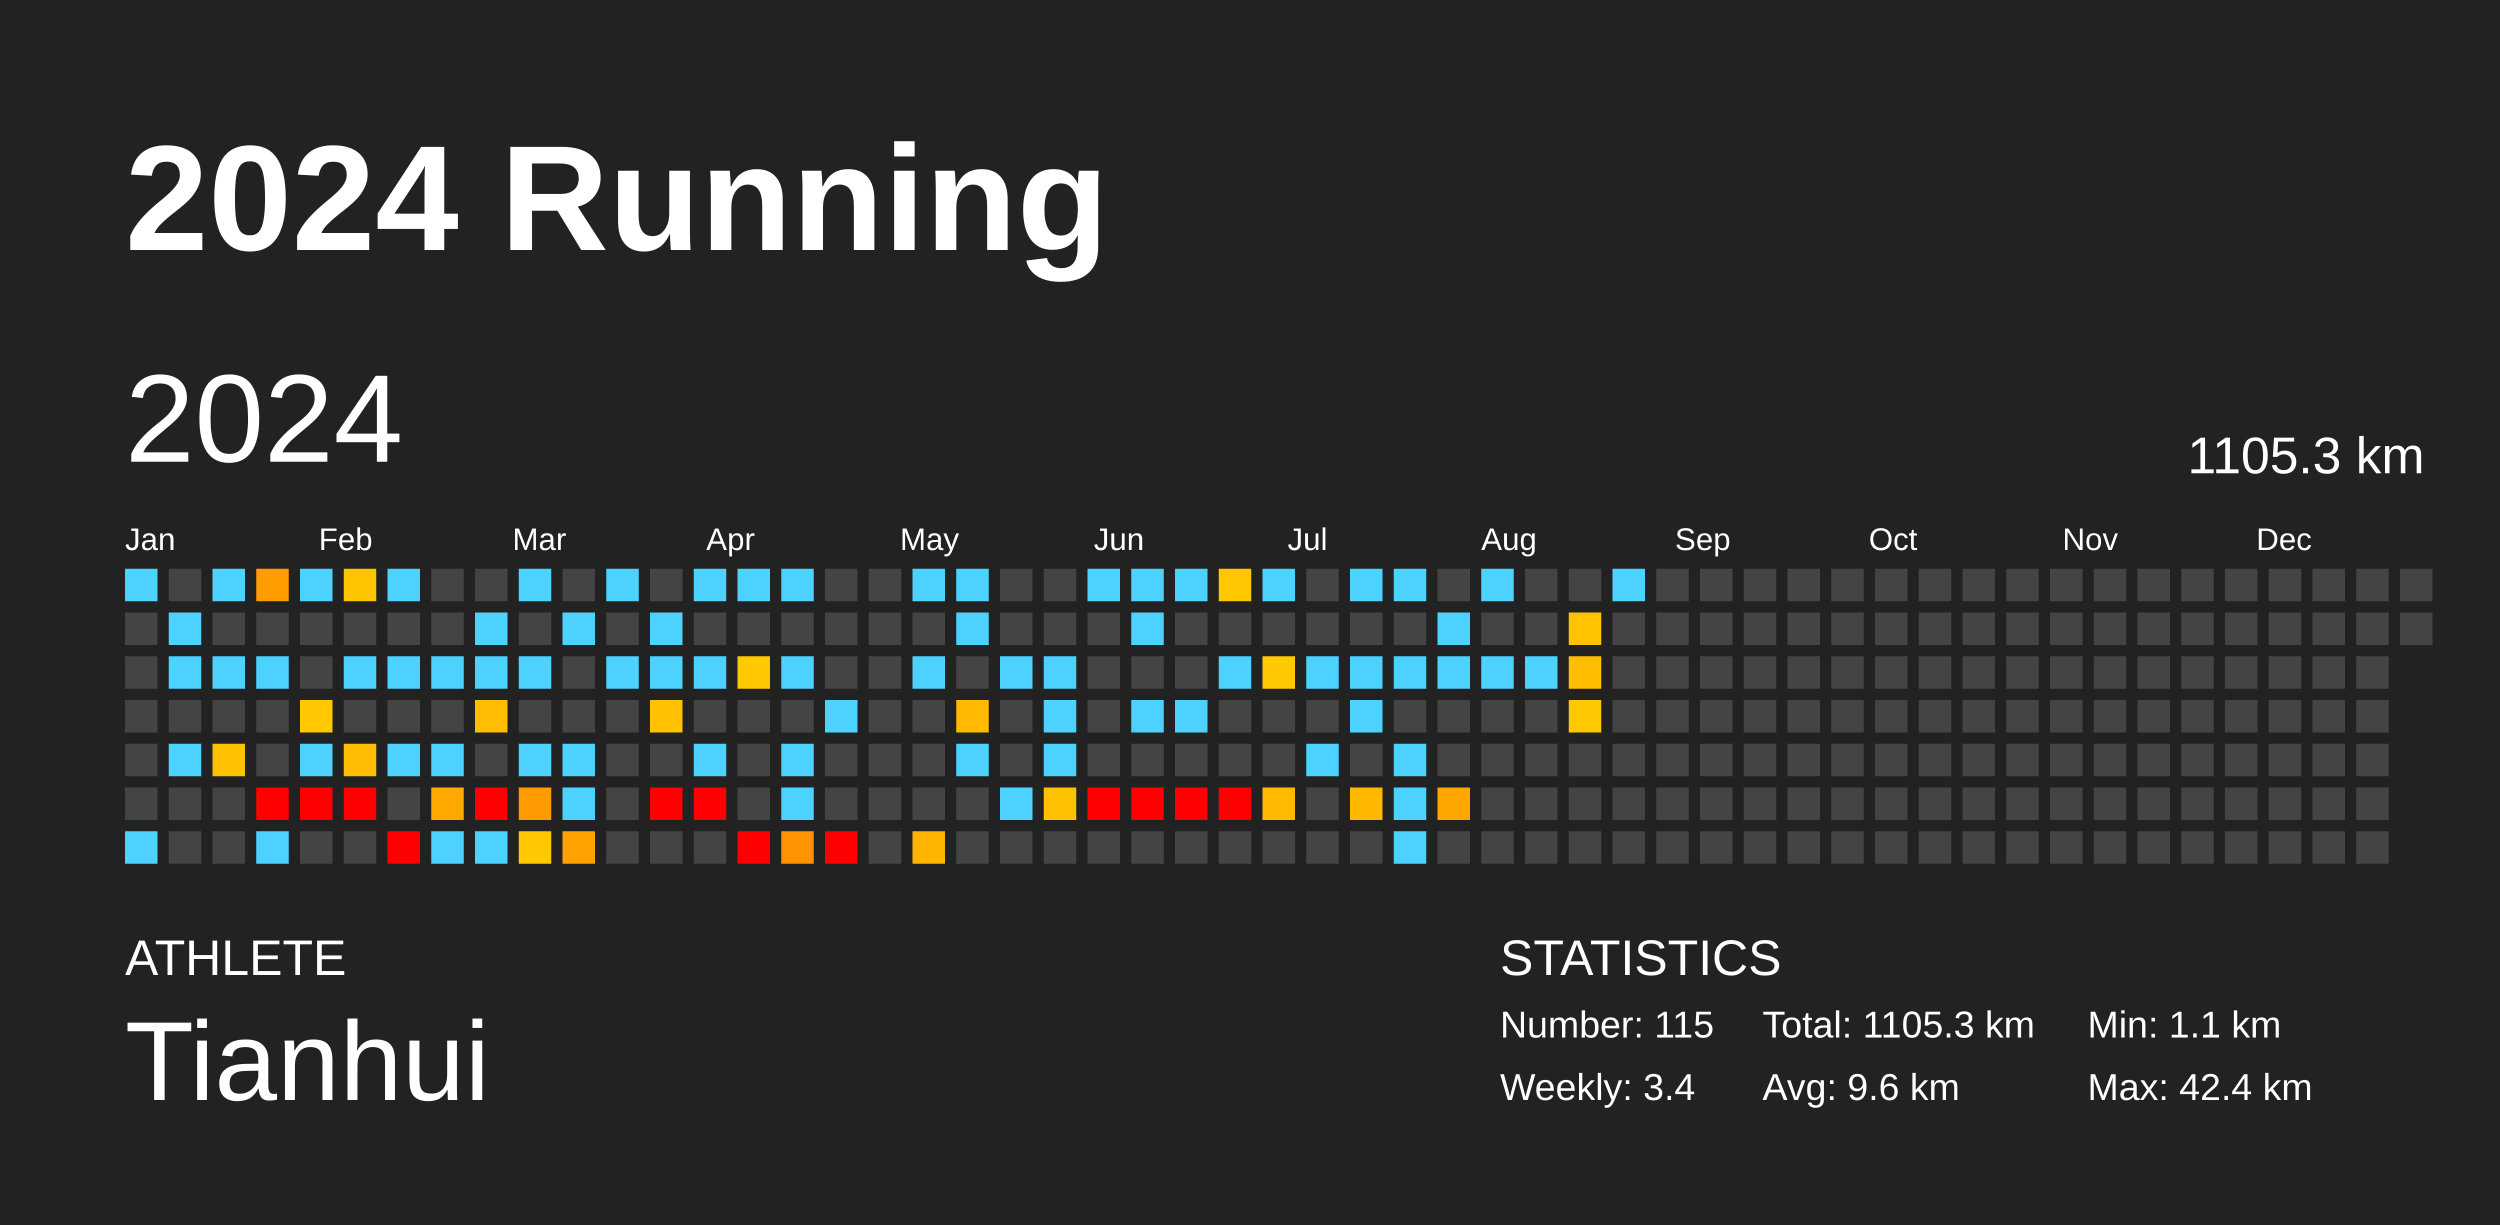
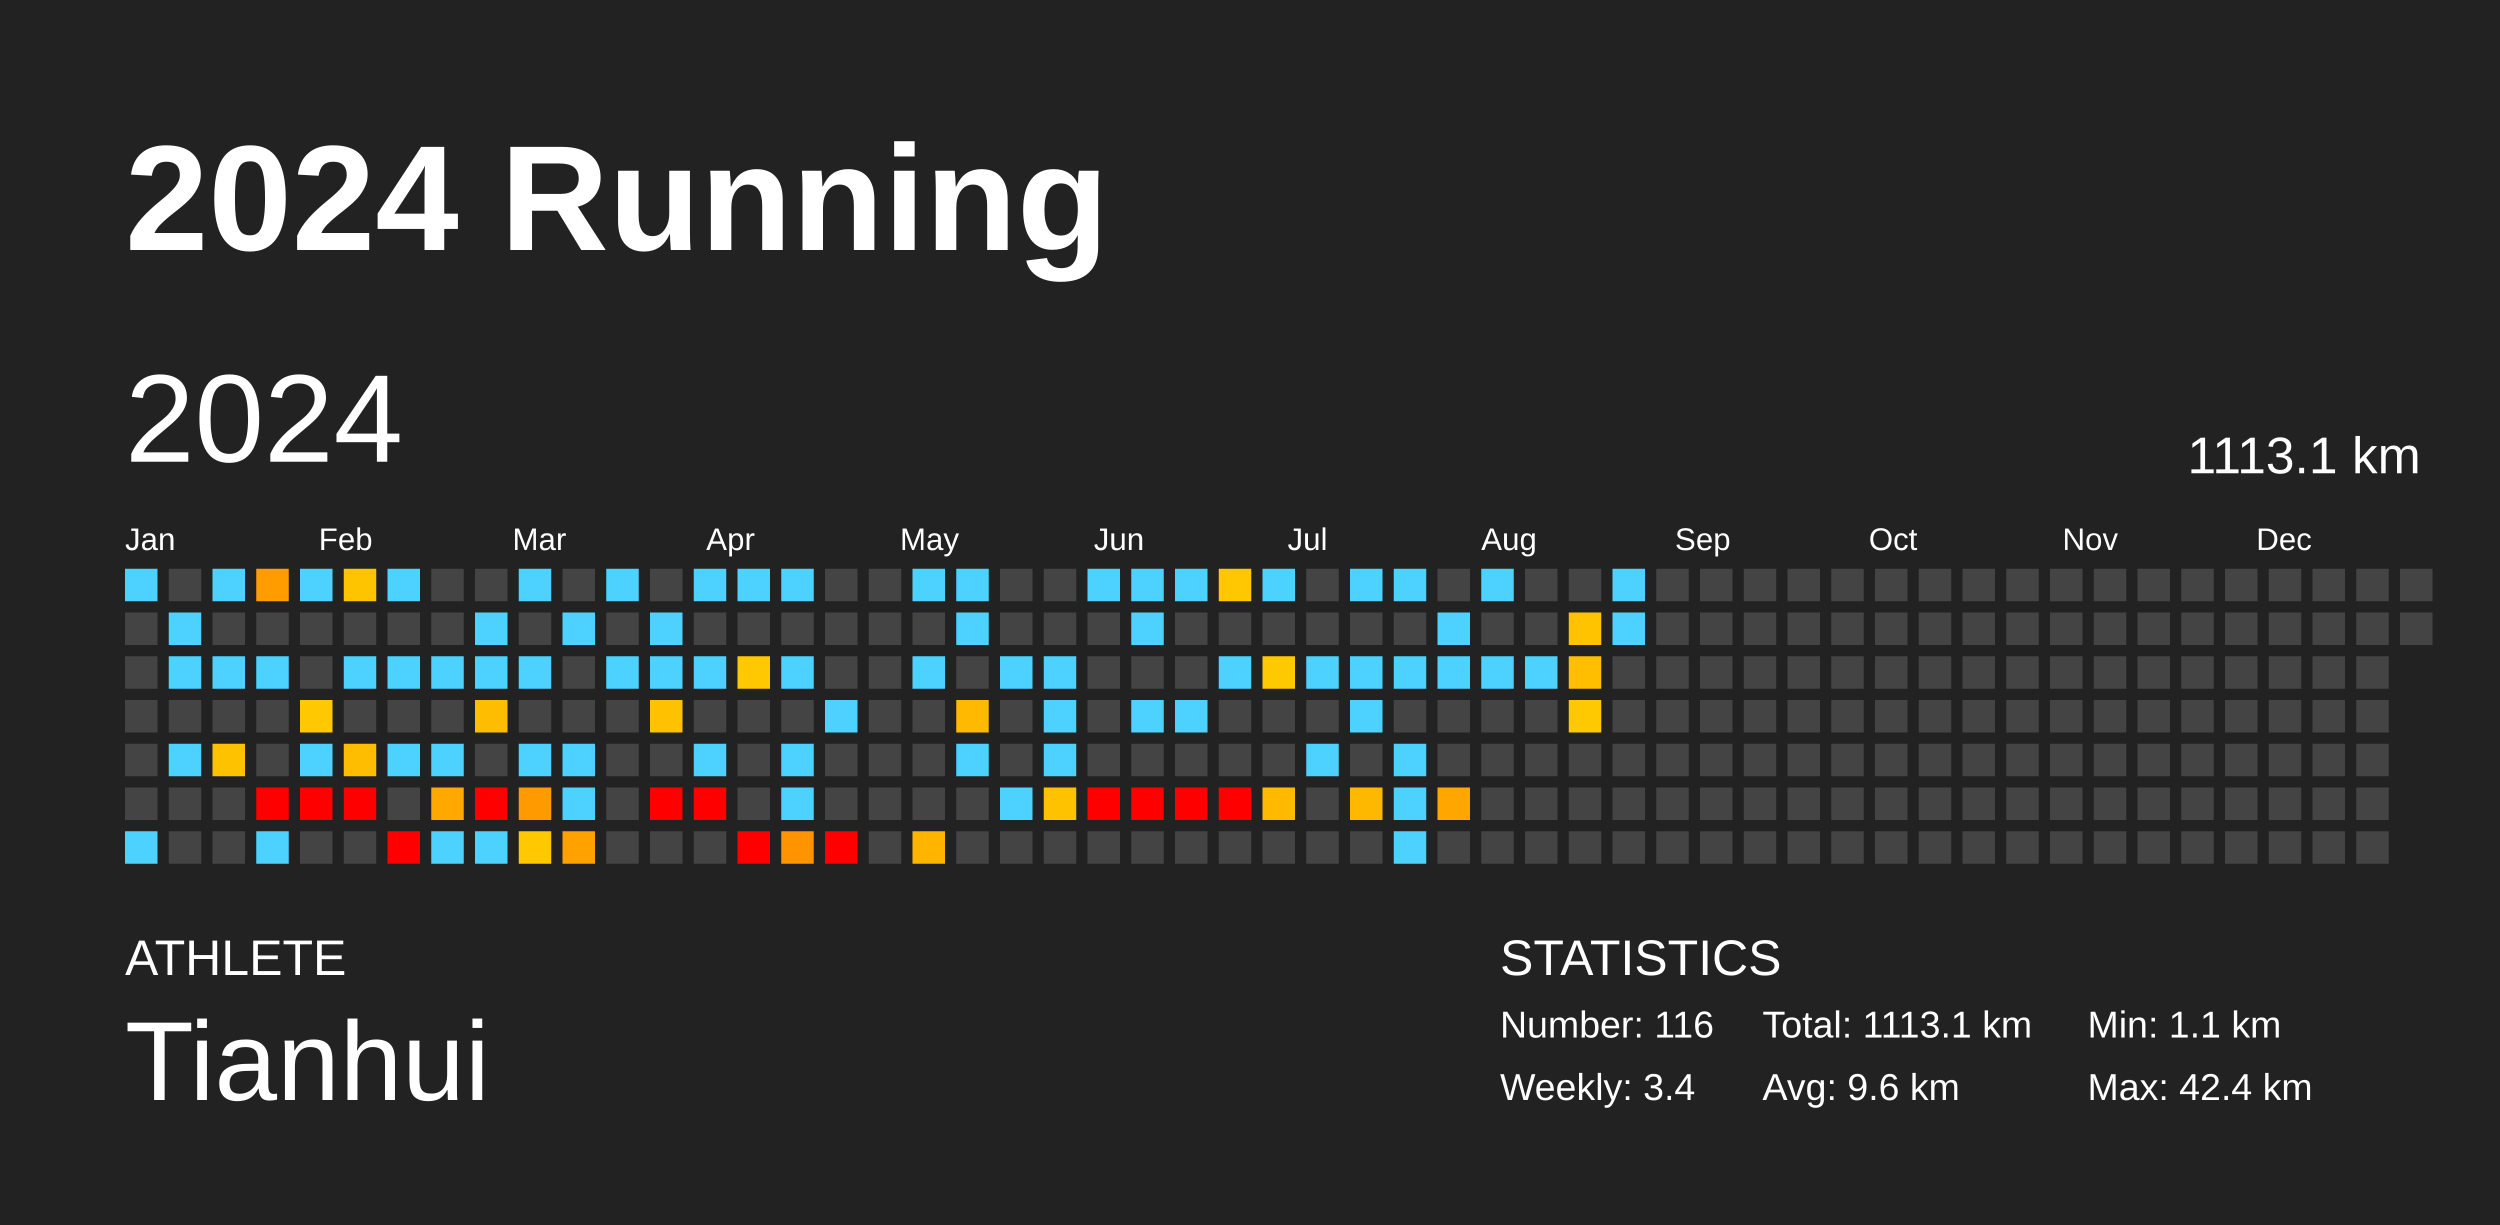
<svg xmlns="http://www.w3.org/2000/svg" baseProfile="full" height="98mm" version="1.1" viewBox="0,0,200,98" width="200mm">
  <defs />
  <rect fill="#222222" height="98" width="200" x="0" y="0" />
  <text fill="#FFFFFF" style="font-size:12px; font-family:Arial; font-weight:bold;" x="10" y="20">2024 Running</text>
  <text fill="#FFFFFF" style="font-size:4px; font-family:Arial" x="10" y="78">ATHLETE</text>
  <text fill="#FFFFFF" style="font-size:9px; font-family:Arial" x="10" y="88">Tianhui</text>
  <text fill="#FFFFFF" style="font-size:4px; font-family:Arial" x="120" y="78">STATISTICS</text>
-   <text fill="#FFFFFF" style="font-size:3px; font-family:Arial" x="120" y="83">Number: 115</text>
+   <text fill="#FFFFFF" style="font-size:3px; font-family:Arial" x="120" y="83">Number: 116</text>
  <text fill="#FFFFFF" style="font-size:3px; font-family:Arial" x="120" y="88">Weekly: 3.4</text>
-   <text fill="#FFFFFF" style="font-size:3px; font-family:Arial" x="141" y="83">Total: 1105.3 km</text>
+   <text fill="#FFFFFF" style="font-size:3px; font-family:Arial" x="141" y="83">Total: 1113.1 km</text>
  <text fill="#FFFFFF" style="font-size:3px; font-family:Arial" x="141" y="88">Avg: 9.6 km</text>
  <text fill="#FFFFFF" style="font-size:3px; font-family:Arial" x="167" y="83">Min: 1.1 km</text>
  <text fill="#FFFFFF" style="font-size:3px; font-family:Arial" x="167" y="88">Max: 42.4 km</text>
  <text dominant-baseline="hanging" fill="#FFFFFF" style="font-size:10.0px; font-family:Arial;" x="10" y="30">2024</text>
-   <text dominant-baseline="hanging" fill="#FFFFFF" style="font-size:4.125px; font-family:Arial;" x="175" y="35">1105.3 km</text>
+   <text dominant-baseline="hanging" fill="#FFFFFF" style="font-size:4.125px; font-family:Arial;" x="175" y="35">1113.1 km</text>
  <text fill="#FFFFFF" style="font-size:2.5px; font-family:Arial" x="10.0" y="44">Jan</text>
  <text fill="#FFFFFF" style="font-size:2.5px; font-family:Arial" x="25.5" y="44">Feb</text>
  <text fill="#FFFFFF" style="font-size:2.5px; font-family:Arial" x="41.0" y="44">Mar</text>
  <text fill="#FFFFFF" style="font-size:2.5px; font-family:Arial" x="56.5" y="44">Apr</text>
  <text fill="#FFFFFF" style="font-size:2.5px; font-family:Arial" x="72.0" y="44">May</text>
  <text fill="#FFFFFF" style="font-size:2.5px; font-family:Arial" x="87.5" y="44">Jun</text>
  <text fill="#FFFFFF" style="font-size:2.5px; font-family:Arial" x="103.0" y="44">Jul</text>
  <text fill="#FFFFFF" style="font-size:2.5px; font-family:Arial" x="118.5" y="44">Aug</text>
  <text fill="#FFFFFF" style="font-size:2.5px; font-family:Arial" x="134.0" y="44">Sep</text>
  <text fill="#FFFFFF" style="font-size:2.5px; font-family:Arial" x="149.5" y="44">Oct</text>
  <text fill="#FFFFFF" style="font-size:2.5px; font-family:Arial" x="165.0" y="44">Nov</text>
  <text fill="#FFFFFF" style="font-size:2.5px; font-family:Arial" x="180.5" y="44">Dec</text>
  <rect fill="#4dd2ff" height="2.6" width="2.6" x="10.0" y="45.5" />
  <rect fill="#444444" height="2.6" width="2.6" x="10.0" y="49.0" />
  <rect fill="#444444" height="2.6" width="2.6" x="10.0" y="52.5" />
  <rect fill="#444444" height="2.6" width="2.6" x="10.0" y="56.0" />
  <rect fill="#444444" height="2.6" width="2.6" x="10.0" y="59.5" />
  <rect fill="#444444" height="2.6" width="2.6" x="10.0" y="63.0" />
  <rect fill="#4dd2ff" height="2.6" width="2.6" x="10.0" y="66.5" />
  <rect fill="#444444" height="2.6" width="2.6" x="13.5" y="45.5" />
  <rect fill="#4dd2ff" height="2.6" width="2.6" x="13.5" y="49.0" />
  <rect fill="#4dd2ff" height="2.6" width="2.6" x="13.5" y="52.5" />
  <rect fill="#444444" height="2.6" width="2.6" x="13.5" y="56.0" />
  <rect fill="#4dd2ff" height="2.6" width="2.6" x="13.5" y="59.5" />
  <rect fill="#444444" height="2.6" width="2.6" x="13.5" y="63.0" />
  <rect fill="#444444" height="2.6" width="2.6" x="13.5" y="66.5" />
  <rect fill="#4dd2ff" height="2.6" width="2.6" x="17.0" y="45.5" />
  <rect fill="#444444" height="2.6" width="2.6" x="17.0" y="49.0" />
  <rect fill="#4dd2ff" height="2.6" width="2.6" x="17.0" y="52.5" />
  <rect fill="#444444" height="2.6" width="2.6" x="17.0" y="56.0" />
  <rect fill="#ffc200" height="2.6" width="2.6" x="17.0" y="59.5" />
  <rect fill="#444444" height="2.6" width="2.6" x="17.0" y="63.0" />
  <rect fill="#444444" height="2.6" width="2.6" x="17.0" y="66.5" />
  <rect fill="#ff9d00" height="2.6" width="2.6" x="20.5" y="45.5" />
  <rect fill="#444444" height="2.6" width="2.6" x="20.5" y="49.0" />
  <rect fill="#4dd2ff" height="2.6" width="2.6" x="20.5" y="52.5" />
  <rect fill="#444444" height="2.6" width="2.6" x="20.5" y="56.0" />
  <rect fill="#444444" height="2.6" width="2.6" x="20.5" y="59.5" />
  <rect fill="red" height="2.6" width="2.6" x="20.5" y="63.0" />
  <rect fill="#4dd2ff" height="2.6" width="2.6" x="20.5" y="66.5" />
  <rect fill="#4dd2ff" height="2.6" width="2.6" x="24.0" y="45.5" />
  <rect fill="#444444" height="2.6" width="2.6" x="24.0" y="49.0" />
  <rect fill="#444444" height="2.6" width="2.6" x="24.0" y="52.5" />
  <rect fill="#ffc800" height="2.6" width="2.6" x="24.0" y="56.0" />
  <rect fill="#4dd2ff" height="2.6" width="2.6" x="24.0" y="59.5" />
  <rect fill="red" height="2.6" width="2.6" x="24.0" y="63.0" />
  <rect fill="#444444" height="2.6" width="2.6" x="24.0" y="66.5" />
  <rect fill="#ffc400" height="2.6" width="2.6" x="27.5" y="45.5" />
  <rect fill="#444444" height="2.6" width="2.6" x="27.5" y="49.0" />
  <rect fill="#4dd2ff" height="2.6" width="2.6" x="27.5" y="52.5" />
  <rect fill="#444444" height="2.6" width="2.6" x="27.5" y="56.0" />
  <rect fill="#ffbd00" height="2.6" width="2.6" x="27.5" y="59.5" />
  <rect fill="red" height="2.6" width="2.6" x="27.5" y="63.0" />
  <rect fill="#444444" height="2.6" width="2.6" x="27.5" y="66.5" />
  <rect fill="#4dd2ff" height="2.6" width="2.6" x="31.0" y="45.5" />
  <rect fill="#444444" height="2.6" width="2.6" x="31.0" y="49.0" />
  <rect fill="#4dd2ff" height="2.6" width="2.6" x="31.0" y="52.5" />
  <rect fill="#444444" height="2.6" width="2.6" x="31.0" y="56.0" />
  <rect fill="#4dd2ff" height="2.6" width="2.6" x="31.0" y="59.5" />
  <rect fill="#444444" height="2.6" width="2.6" x="31.0" y="63.0" />
  <rect fill="red" height="2.6" width="2.6" x="31.0" y="66.5" />
  <rect fill="#444444" height="2.6" width="2.6" x="34.5" y="45.5" />
  <rect fill="#444444" height="2.6" width="2.6" x="34.5" y="49.0" />
  <rect fill="#4dd2ff" height="2.6" width="2.6" x="34.5" y="52.5" />
  <rect fill="#444444" height="2.6" width="2.6" x="34.5" y="56.0" />
  <rect fill="#4dd2ff" height="2.6" width="2.6" x="34.5" y="59.5" />
  <rect fill="#ffa800" height="2.6" width="2.6" x="34.5" y="63.0" />
  <rect fill="#4dd2ff" height="2.6" width="2.6" x="34.5" y="66.5" />
  <rect fill="#444444" height="2.6" width="2.6" x="38.0" y="45.5" />
  <rect fill="#4dd2ff" height="2.6" width="2.6" x="38.0" y="49.0" />
  <rect fill="#4dd2ff" height="2.6" width="2.6" x="38.0" y="52.5" />
  <rect fill="#ffbd00" height="2.6" width="2.6" x="38.0" y="56.0" />
  <rect fill="#444444" height="2.6" width="2.6" x="38.0" y="59.5" />
  <rect fill="red" height="2.6" width="2.6" x="38.0" y="63.0" />
  <rect fill="#4dd2ff" height="2.6" width="2.6" x="38.0" y="66.5" />
  <rect fill="#4dd2ff" height="2.6" width="2.6" x="41.5" y="45.5" />
  <rect fill="#444444" height="2.6" width="2.6" x="41.5" y="49.0" />
  <rect fill="#4dd2ff" height="2.6" width="2.6" x="41.5" y="52.5" />
  <rect fill="#444444" height="2.6" width="2.6" x="41.5" y="56.0" />
  <rect fill="#4dd2ff" height="2.6" width="2.6" x="41.5" y="59.5" />
  <rect fill="#ff9a00" height="2.6" width="2.6" x="41.5" y="63.0" />
  <rect fill="#ffc800" height="2.6" width="2.6" x="41.5" y="66.5" />
  <rect fill="#444444" height="2.6" width="2.6" x="45.0" y="45.5" />
  <rect fill="#4dd2ff" height="2.6" width="2.6" x="45.0" y="49.0" />
  <rect fill="#444444" height="2.6" width="2.6" x="45.0" y="52.5" />
  <rect fill="#444444" height="2.6" width="2.6" x="45.0" y="56.0" />
  <rect fill="#4dd2ff" height="2.6" width="2.6" x="45.0" y="59.5" />
  <rect fill="#4dd2ff" height="2.6" width="2.6" x="45.0" y="63.0" />
  <rect fill="#ffa200" height="2.6" width="2.6" x="45.0" y="66.5" />
  <rect fill="#4dd2ff" height="2.6" width="2.6" x="48.5" y="45.5" />
  <rect fill="#444444" height="2.6" width="2.6" x="48.5" y="49.0" />
  <rect fill="#4dd2ff" height="2.6" width="2.6" x="48.5" y="52.5" />
  <rect fill="#444444" height="2.6" width="2.6" x="48.5" y="56.0" />
  <rect fill="#444444" height="2.6" width="2.6" x="48.5" y="59.5" />
  <rect fill="#444444" height="2.6" width="2.6" x="48.5" y="63.0" />
  <rect fill="#444444" height="2.6" width="2.6" x="48.5" y="66.5" />
  <rect fill="#444444" height="2.6" width="2.6" x="52.0" y="45.5" />
  <rect fill="#4dd2ff" height="2.6" width="2.6" x="52.0" y="49.0" />
  <rect fill="#4dd2ff" height="2.6" width="2.6" x="52.0" y="52.5" />
  <rect fill="#ffc100" height="2.6" width="2.6" x="52.0" y="56.0" />
  <rect fill="#444444" height="2.6" width="2.6" x="52.0" y="59.5" />
  <rect fill="red" height="2.6" width="2.6" x="52.0" y="63.0" />
  <rect fill="#444444" height="2.6" width="2.6" x="52.0" y="66.5" />
  <rect fill="#4dd2ff" height="2.6" width="2.6" x="55.5" y="45.5" />
  <rect fill="#444444" height="2.6" width="2.6" x="55.5" y="49.0" />
  <rect fill="#4dd2ff" height="2.6" width="2.6" x="55.5" y="52.5" />
  <rect fill="#444444" height="2.6" width="2.6" x="55.5" y="56.0" />
  <rect fill="#4dd2ff" height="2.6" width="2.6" x="55.5" y="59.5" />
  <rect fill="red" height="2.6" width="2.6" x="55.5" y="63.0" />
  <rect fill="#444444" height="2.6" width="2.6" x="55.5" y="66.5" />
  <rect fill="#4dd2ff" height="2.6" width="2.6" x="59.0" y="45.5" />
  <rect fill="#444444" height="2.6" width="2.6" x="59.0" y="49.0" />
  <rect fill="#ffc800" height="2.6" width="2.6" x="59.0" y="52.5" />
  <rect fill="#444444" height="2.6" width="2.6" x="59.0" y="56.0" />
  <rect fill="#444444" height="2.6" width="2.6" x="59.0" y="59.5" />
  <rect fill="#444444" height="2.6" width="2.6" x="59.0" y="63.0" />
  <rect fill="red" height="2.6" width="2.6" x="59.0" y="66.5" />
  <rect fill="#4dd2ff" height="2.6" width="2.6" x="62.5" y="45.5" />
  <rect fill="#444444" height="2.6" width="2.6" x="62.5" y="49.0" />
  <rect fill="#4dd2ff" height="2.6" width="2.6" x="62.5" y="52.5" />
  <rect fill="#444444" height="2.6" width="2.6" x="62.5" y="56.0" />
  <rect fill="#4dd2ff" height="2.6" width="2.6" x="62.5" y="59.5" />
  <rect fill="#4dd2ff" height="2.6" width="2.6" x="62.5" y="63.0" />
  <rect fill="#ff9300" height="2.6" width="2.6" x="62.5" y="66.5" />
  <rect fill="#444444" height="2.6" width="2.6" x="66.0" y="45.5" />
  <rect fill="#444444" height="2.6" width="2.6" x="66.0" y="49.0" />
  <rect fill="#444444" height="2.6" width="2.6" x="66.0" y="52.5" />
  <rect fill="#4dd2ff" height="2.6" width="2.6" x="66.0" y="56.0" />
  <rect fill="#444444" height="2.6" width="2.6" x="66.0" y="59.5" />
  <rect fill="#444444" height="2.6" width="2.6" x="66.0" y="63.0" />
  <rect fill="red" height="2.6" width="2.6" x="66.0" y="66.5" />
  <rect fill="#444444" height="2.6" width="2.6" x="69.5" y="45.5" />
  <rect fill="#444444" height="2.6" width="2.6" x="69.5" y="49.0" />
  <rect fill="#444444" height="2.6" width="2.6" x="69.5" y="52.5" />
  <rect fill="#444444" height="2.6" width="2.6" x="69.5" y="56.0" />
  <rect fill="#444444" height="2.6" width="2.6" x="69.5" y="59.5" />
  <rect fill="#444444" height="2.6" width="2.6" x="69.5" y="63.0" />
  <rect fill="#444444" height="2.6" width="2.6" x="69.5" y="66.5" />
  <rect fill="#4dd2ff" height="2.6" width="2.6" x="73.0" y="45.5" />
  <rect fill="#444444" height="2.6" width="2.6" x="73.0" y="49.0" />
  <rect fill="#4dd2ff" height="2.6" width="2.6" x="73.0" y="52.5" />
  <rect fill="#444444" height="2.6" width="2.6" x="73.0" y="56.0" />
  <rect fill="#444444" height="2.6" width="2.6" x="73.0" y="59.5" />
  <rect fill="#444444" height="2.6" width="2.6" x="73.0" y="63.0" />
  <rect fill="#ffb500" height="2.6" width="2.6" x="73.0" y="66.5" />
  <rect fill="#4dd2ff" height="2.6" width="2.6" x="76.5" y="45.5" />
  <rect fill="#4dd2ff" height="2.6" width="2.6" x="76.5" y="49.0" />
  <rect fill="#444444" height="2.6" width="2.6" x="76.5" y="52.5" />
  <rect fill="#ffb900" height="2.6" width="2.6" x="76.5" y="56.0" />
  <rect fill="#4dd2ff" height="2.6" width="2.6" x="76.5" y="59.5" />
  <rect fill="#444444" height="2.6" width="2.6" x="76.5" y="63.0" />
  <rect fill="#444444" height="2.6" width="2.6" x="76.5" y="66.5" />
  <rect fill="#444444" height="2.6" width="2.6" x="80.0" y="45.5" />
  <rect fill="#444444" height="2.6" width="2.6" x="80.0" y="49.0" />
  <rect fill="#4dd2ff" height="2.6" width="2.6" x="80.0" y="52.5" />
  <rect fill="#444444" height="2.6" width="2.6" x="80.0" y="56.0" />
  <rect fill="#444444" height="2.6" width="2.6" x="80.0" y="59.5" />
  <rect fill="#4dd2ff" height="2.6" width="2.6" x="80.0" y="63.0" />
  <rect fill="#444444" height="2.6" width="2.6" x="80.0" y="66.5" />
  <rect fill="#444444" height="2.6" width="2.6" x="83.5" y="45.5" />
  <rect fill="#444444" height="2.6" width="2.6" x="83.5" y="49.0" />
  <rect fill="#4dd2ff" height="2.6" width="2.6" x="83.5" y="52.5" />
  <rect fill="#4dd2ff" height="2.6" width="2.6" x="83.5" y="56.0" />
  <rect fill="#4dd2ff" height="2.6" width="2.6" x="83.5" y="59.5" />
  <rect fill="#ffc200" height="2.6" width="2.6" x="83.5" y="63.0" />
  <rect fill="#444444" height="2.6" width="2.6" x="83.5" y="66.5" />
  <rect fill="#4dd2ff" height="2.6" width="2.6" x="87.0" y="45.5" />
  <rect fill="#444444" height="2.6" width="2.6" x="87.0" y="49.0" />
  <rect fill="#444444" height="2.6" width="2.6" x="87.0" y="52.5" />
  <rect fill="#444444" height="2.6" width="2.6" x="87.0" y="56.0" />
  <rect fill="#444444" height="2.6" width="2.6" x="87.0" y="59.5" />
  <rect fill="red" height="2.6" width="2.6" x="87.0" y="63.0" />
  <rect fill="#444444" height="2.6" width="2.6" x="87.0" y="66.5" />
  <rect fill="#4dd2ff" height="2.6" width="2.6" x="90.5" y="45.5" />
  <rect fill="#4dd2ff" height="2.6" width="2.6" x="90.5" y="49.0" />
  <rect fill="#444444" height="2.6" width="2.6" x="90.5" y="52.5" />
  <rect fill="#4dd2ff" height="2.6" width="2.6" x="90.5" y="56.0" />
  <rect fill="#444444" height="2.6" width="2.6" x="90.5" y="59.5" />
  <rect fill="red" height="2.6" width="2.6" x="90.5" y="63.0" />
  <rect fill="#444444" height="2.6" width="2.6" x="90.5" y="66.5" />
  <rect fill="#4dd2ff" height="2.6" width="2.6" x="94.0" y="45.5" />
  <rect fill="#444444" height="2.6" width="2.6" x="94.0" y="49.0" />
  <rect fill="#444444" height="2.6" width="2.6" x="94.0" y="52.5" />
  <rect fill="#4dd2ff" height="2.6" width="2.6" x="94.0" y="56.0" />
  <rect fill="#444444" height="2.6" width="2.6" x="94.0" y="59.5" />
  <rect fill="red" height="2.6" width="2.6" x="94.0" y="63.0" />
  <rect fill="#444444" height="2.6" width="2.6" x="94.0" y="66.5" />
  <rect fill="#ffc700" height="2.6" width="2.6" x="97.5" y="45.5" />
  <rect fill="#444444" height="2.6" width="2.6" x="97.5" y="49.0" />
  <rect fill="#4dd2ff" height="2.6" width="2.6" x="97.5" y="52.5" />
  <rect fill="#444444" height="2.6" width="2.6" x="97.5" y="56.0" />
  <rect fill="#444444" height="2.6" width="2.6" x="97.5" y="59.5" />
  <rect fill="red" height="2.6" width="2.6" x="97.5" y="63.0" />
  <rect fill="#444444" height="2.6" width="2.6" x="97.5" y="66.5" />
  <rect fill="#4dd2ff" height="2.6" width="2.6" x="101.0" y="45.5" />
  <rect fill="#444444" height="2.6" width="2.6" x="101.0" y="49.0" />
  <rect fill="#ffc900" height="2.6" width="2.6" x="101.0" y="52.5" />
  <rect fill="#444444" height="2.6" width="2.6" x="101.0" y="56.0" />
  <rect fill="#444444" height="2.6" width="2.6" x="101.0" y="59.5" />
  <rect fill="#ffba00" height="2.6" width="2.6" x="101.0" y="63.0" />
  <rect fill="#444444" height="2.6" width="2.6" x="101.0" y="66.5" />
  <rect fill="#444444" height="2.6" width="2.6" x="104.5" y="45.5" />
  <rect fill="#444444" height="2.6" width="2.6" x="104.5" y="49.0" />
  <rect fill="#4dd2ff" height="2.6" width="2.6" x="104.5" y="52.5" />
  <rect fill="#444444" height="2.6" width="2.6" x="104.5" y="56.0" />
  <rect fill="#4dd2ff" height="2.6" width="2.6" x="104.5" y="59.5" />
  <rect fill="#444444" height="2.6" width="2.6" x="104.5" y="63.0" />
  <rect fill="#444444" height="2.6" width="2.6" x="104.5" y="66.5" />
  <rect fill="#4dd2ff" height="2.6" width="2.6" x="108.0" y="45.5" />
  <rect fill="#444444" height="2.6" width="2.6" x="108.0" y="49.0" />
  <rect fill="#4dd2ff" height="2.6" width="2.6" x="108.0" y="52.5" />
  <rect fill="#4dd2ff" height="2.6" width="2.6" x="108.0" y="56.0" />
  <rect fill="#444444" height="2.6" width="2.6" x="108.0" y="59.5" />
  <rect fill="#ffb800" height="2.6" width="2.6" x="108.0" y="63.0" />
  <rect fill="#444444" height="2.6" width="2.6" x="108.0" y="66.5" />
  <rect fill="#4dd2ff" height="2.6" width="2.6" x="111.5" y="45.5" />
  <rect fill="#444444" height="2.6" width="2.6" x="111.5" y="49.0" />
  <rect fill="#4dd2ff" height="2.6" width="2.6" x="111.5" y="52.5" />
  <rect fill="#444444" height="2.6" width="2.6" x="111.5" y="56.0" />
  <rect fill="#4dd2ff" height="2.6" width="2.6" x="111.5" y="59.5" />
  <rect fill="#4dd2ff" height="2.6" width="2.6" x="111.5" y="63.0" />
  <rect fill="#4dd2ff" height="2.6" width="2.6" x="111.5" y="66.5" />
  <rect fill="#444444" height="2.6" width="2.6" x="115.0" y="45.5" />
  <rect fill="#4dd2ff" height="2.6" width="2.6" x="115.0" y="49.0" />
  <rect fill="#4dd2ff" height="2.6" width="2.6" x="115.0" y="52.5" />
  <rect fill="#444444" height="2.6" width="2.6" x="115.0" y="56.0" />
  <rect fill="#444444" height="2.6" width="2.6" x="115.0" y="59.5" />
  <rect fill="#ffa600" height="2.6" width="2.6" x="115.0" y="63.0" />
  <rect fill="#444444" height="2.6" width="2.6" x="115.0" y="66.5" />
  <rect fill="#4dd2ff" height="2.6" width="2.6" x="118.5" y="45.5" />
  <rect fill="#444444" height="2.6" width="2.6" x="118.5" y="49.0" />
  <rect fill="#4dd2ff" height="2.6" width="2.6" x="118.5" y="52.5" />
  <rect fill="#444444" height="2.6" width="2.6" x="118.5" y="56.0" />
  <rect fill="#444444" height="2.6" width="2.6" x="118.5" y="59.5" />
  <rect fill="#444444" height="2.6" width="2.6" x="118.5" y="63.0" />
  <rect fill="#444444" height="2.6" width="2.6" x="118.5" y="66.5" />
  <rect fill="#444444" height="2.6" width="2.6" x="122.0" y="45.5" />
  <rect fill="#444444" height="2.6" width="2.6" x="122.0" y="49.0" />
  <rect fill="#4dd2ff" height="2.6" width="2.6" x="122.0" y="52.5" />
  <rect fill="#444444" height="2.6" width="2.6" x="122.0" y="56.0" />
  <rect fill="#444444" height="2.6" width="2.6" x="122.0" y="59.5" />
  <rect fill="#444444" height="2.6" width="2.6" x="122.0" y="63.0" />
  <rect fill="#444444" height="2.6" width="2.6" x="122.0" y="66.5" />
  <rect fill="#444444" height="2.6" width="2.6" x="125.5" y="45.5" />
  <rect fill="#ffc300" height="2.6" width="2.6" x="125.5" y="49.0" />
  <rect fill="#ffbf00" height="2.6" width="2.6" x="125.5" y="52.5" />
  <rect fill="#ffc900" height="2.6" width="2.6" x="125.5" y="56.0" />
  <rect fill="#444444" height="2.6" width="2.6" x="125.5" y="59.5" />
  <rect fill="#444444" height="2.6" width="2.6" x="125.5" y="63.0" />
  <rect fill="#444444" height="2.6" width="2.6" x="125.5" y="66.5" />
  <rect fill="#4dd2ff" height="2.6" width="2.6" x="129.0" y="45.5" />
-   <rect fill="#444444" height="2.6" width="2.6" x="129.0" y="49.0" />
+   <rect fill="#4dd2ff" height="2.6" width="2.6" x="129.0" y="49.0" />
  <rect fill="#444444" height="2.6" width="2.6" x="129.0" y="52.5" />
  <rect fill="#444444" height="2.6" width="2.6" x="129.0" y="56.0" />
  <rect fill="#444444" height="2.6" width="2.6" x="129.0" y="59.5" />
  <rect fill="#444444" height="2.6" width="2.6" x="129.0" y="63.0" />
  <rect fill="#444444" height="2.6" width="2.6" x="129.0" y="66.5" />
  <rect fill="#444444" height="2.6" width="2.6" x="132.5" y="45.5" />
  <rect fill="#444444" height="2.6" width="2.6" x="132.5" y="49.0" />
  <rect fill="#444444" height="2.6" width="2.6" x="132.5" y="52.5" />
  <rect fill="#444444" height="2.6" width="2.6" x="132.5" y="56.0" />
  <rect fill="#444444" height="2.6" width="2.6" x="132.5" y="59.5" />
  <rect fill="#444444" height="2.6" width="2.6" x="132.5" y="63.0" />
  <rect fill="#444444" height="2.6" width="2.6" x="132.5" y="66.5" />
  <rect fill="#444444" height="2.6" width="2.6" x="136.0" y="45.5" />
  <rect fill="#444444" height="2.6" width="2.6" x="136.0" y="49.0" />
  <rect fill="#444444" height="2.6" width="2.6" x="136.0" y="52.5" />
  <rect fill="#444444" height="2.6" width="2.6" x="136.0" y="56.0" />
  <rect fill="#444444" height="2.6" width="2.6" x="136.0" y="59.5" />
  <rect fill="#444444" height="2.6" width="2.6" x="136.0" y="63.0" />
  <rect fill="#444444" height="2.6" width="2.6" x="136.0" y="66.5" />
  <rect fill="#444444" height="2.6" width="2.6" x="139.5" y="45.5" />
  <rect fill="#444444" height="2.6" width="2.6" x="139.5" y="49.0" />
  <rect fill="#444444" height="2.6" width="2.6" x="139.5" y="52.5" />
  <rect fill="#444444" height="2.6" width="2.6" x="139.5" y="56.0" />
  <rect fill="#444444" height="2.6" width="2.6" x="139.5" y="59.5" />
  <rect fill="#444444" height="2.6" width="2.6" x="139.5" y="63.0" />
  <rect fill="#444444" height="2.6" width="2.6" x="139.5" y="66.5" />
  <rect fill="#444444" height="2.6" width="2.6" x="143.0" y="45.5" />
  <rect fill="#444444" height="2.6" width="2.6" x="143.0" y="49.0" />
  <rect fill="#444444" height="2.6" width="2.6" x="143.0" y="52.5" />
  <rect fill="#444444" height="2.6" width="2.6" x="143.0" y="56.0" />
  <rect fill="#444444" height="2.6" width="2.6" x="143.0" y="59.5" />
  <rect fill="#444444" height="2.6" width="2.6" x="143.0" y="63.0" />
  <rect fill="#444444" height="2.6" width="2.6" x="143.0" y="66.5" />
  <rect fill="#444444" height="2.6" width="2.6" x="146.5" y="45.5" />
  <rect fill="#444444" height="2.6" width="2.6" x="146.5" y="49.0" />
  <rect fill="#444444" height="2.6" width="2.6" x="146.5" y="52.5" />
  <rect fill="#444444" height="2.6" width="2.6" x="146.5" y="56.0" />
  <rect fill="#444444" height="2.6" width="2.6" x="146.5" y="59.5" />
  <rect fill="#444444" height="2.6" width="2.6" x="146.5" y="63.0" />
  <rect fill="#444444" height="2.6" width="2.6" x="146.5" y="66.5" />
  <rect fill="#444444" height="2.6" width="2.6" x="150.0" y="45.5" />
  <rect fill="#444444" height="2.6" width="2.6" x="150.0" y="49.0" />
  <rect fill="#444444" height="2.6" width="2.6" x="150.0" y="52.5" />
  <rect fill="#444444" height="2.6" width="2.6" x="150.0" y="56.0" />
  <rect fill="#444444" height="2.6" width="2.6" x="150.0" y="59.5" />
  <rect fill="#444444" height="2.6" width="2.6" x="150.0" y="63.0" />
  <rect fill="#444444" height="2.6" width="2.6" x="150.0" y="66.5" />
  <rect fill="#444444" height="2.6" width="2.6" x="153.5" y="45.5" />
  <rect fill="#444444" height="2.6" width="2.6" x="153.5" y="49.0" />
  <rect fill="#444444" height="2.6" width="2.6" x="153.5" y="52.5" />
  <rect fill="#444444" height="2.6" width="2.6" x="153.5" y="56.0" />
  <rect fill="#444444" height="2.6" width="2.6" x="153.5" y="59.5" />
  <rect fill="#444444" height="2.6" width="2.6" x="153.5" y="63.0" />
  <rect fill="#444444" height="2.6" width="2.6" x="153.5" y="66.5" />
  <rect fill="#444444" height="2.6" width="2.6" x="157.0" y="45.5" />
  <rect fill="#444444" height="2.6" width="2.6" x="157.0" y="49.0" />
  <rect fill="#444444" height="2.6" width="2.6" x="157.0" y="52.5" />
  <rect fill="#444444" height="2.6" width="2.6" x="157.0" y="56.0" />
  <rect fill="#444444" height="2.6" width="2.6" x="157.0" y="59.5" />
  <rect fill="#444444" height="2.6" width="2.6" x="157.0" y="63.0" />
  <rect fill="#444444" height="2.6" width="2.6" x="157.0" y="66.5" />
  <rect fill="#444444" height="2.6" width="2.6" x="160.5" y="45.5" />
  <rect fill="#444444" height="2.6" width="2.6" x="160.5" y="49.0" />
  <rect fill="#444444" height="2.6" width="2.6" x="160.5" y="52.5" />
  <rect fill="#444444" height="2.6" width="2.6" x="160.5" y="56.0" />
  <rect fill="#444444" height="2.6" width="2.6" x="160.5" y="59.5" />
  <rect fill="#444444" height="2.6" width="2.6" x="160.5" y="63.0" />
  <rect fill="#444444" height="2.6" width="2.6" x="160.5" y="66.5" />
  <rect fill="#444444" height="2.6" width="2.6" x="164.0" y="45.5" />
  <rect fill="#444444" height="2.6" width="2.6" x="164.0" y="49.0" />
  <rect fill="#444444" height="2.6" width="2.6" x="164.0" y="52.5" />
  <rect fill="#444444" height="2.6" width="2.6" x="164.0" y="56.0" />
  <rect fill="#444444" height="2.6" width="2.6" x="164.0" y="59.5" />
  <rect fill="#444444" height="2.6" width="2.6" x="164.0" y="63.0" />
  <rect fill="#444444" height="2.6" width="2.6" x="164.0" y="66.5" />
  <rect fill="#444444" height="2.6" width="2.6" x="167.5" y="45.5" />
  <rect fill="#444444" height="2.6" width="2.6" x="167.5" y="49.0" />
  <rect fill="#444444" height="2.6" width="2.6" x="167.5" y="52.5" />
  <rect fill="#444444" height="2.6" width="2.6" x="167.5" y="56.0" />
  <rect fill="#444444" height="2.6" width="2.6" x="167.5" y="59.5" />
  <rect fill="#444444" height="2.6" width="2.6" x="167.5" y="63.0" />
  <rect fill="#444444" height="2.6" width="2.6" x="167.5" y="66.5" />
  <rect fill="#444444" height="2.6" width="2.6" x="171.0" y="45.5" />
  <rect fill="#444444" height="2.6" width="2.6" x="171.0" y="49.0" />
  <rect fill="#444444" height="2.6" width="2.6" x="171.0" y="52.5" />
  <rect fill="#444444" height="2.6" width="2.6" x="171.0" y="56.0" />
  <rect fill="#444444" height="2.6" width="2.6" x="171.0" y="59.5" />
  <rect fill="#444444" height="2.6" width="2.6" x="171.0" y="63.0" />
  <rect fill="#444444" height="2.6" width="2.6" x="171.0" y="66.5" />
  <rect fill="#444444" height="2.6" width="2.6" x="174.5" y="45.5" />
  <rect fill="#444444" height="2.6" width="2.6" x="174.5" y="49.0" />
  <rect fill="#444444" height="2.6" width="2.6" x="174.5" y="52.5" />
  <rect fill="#444444" height="2.6" width="2.6" x="174.5" y="56.0" />
  <rect fill="#444444" height="2.6" width="2.6" x="174.5" y="59.5" />
  <rect fill="#444444" height="2.6" width="2.6" x="174.5" y="63.0" />
  <rect fill="#444444" height="2.6" width="2.6" x="174.5" y="66.5" />
  <rect fill="#444444" height="2.6" width="2.6" x="178.0" y="45.5" />
  <rect fill="#444444" height="2.6" width="2.6" x="178.0" y="49.0" />
  <rect fill="#444444" height="2.6" width="2.6" x="178.0" y="52.5" />
  <rect fill="#444444" height="2.6" width="2.6" x="178.0" y="56.0" />
  <rect fill="#444444" height="2.6" width="2.6" x="178.0" y="59.5" />
  <rect fill="#444444" height="2.6" width="2.6" x="178.0" y="63.0" />
  <rect fill="#444444" height="2.6" width="2.6" x="178.0" y="66.5" />
  <rect fill="#444444" height="2.6" width="2.6" x="181.5" y="45.5" />
  <rect fill="#444444" height="2.6" width="2.6" x="181.5" y="49.0" />
  <rect fill="#444444" height="2.6" width="2.6" x="181.5" y="52.5" />
  <rect fill="#444444" height="2.6" width="2.6" x="181.5" y="56.0" />
  <rect fill="#444444" height="2.6" width="2.6" x="181.5" y="59.5" />
  <rect fill="#444444" height="2.6" width="2.6" x="181.5" y="63.0" />
  <rect fill="#444444" height="2.6" width="2.6" x="181.5" y="66.5" />
  <rect fill="#444444" height="2.6" width="2.6" x="185.0" y="45.5" />
  <rect fill="#444444" height="2.6" width="2.6" x="185.0" y="49.0" />
  <rect fill="#444444" height="2.6" width="2.6" x="185.0" y="52.5" />
  <rect fill="#444444" height="2.6" width="2.6" x="185.0" y="56.0" />
  <rect fill="#444444" height="2.6" width="2.6" x="185.0" y="59.5" />
  <rect fill="#444444" height="2.6" width="2.6" x="185.0" y="63.0" />
  <rect fill="#444444" height="2.6" width="2.6" x="185.0" y="66.5" />
  <rect fill="#444444" height="2.6" width="2.6" x="188.5" y="45.5" />
  <rect fill="#444444" height="2.6" width="2.6" x="188.5" y="49.0" />
  <rect fill="#444444" height="2.6" width="2.6" x="188.5" y="52.5" />
  <rect fill="#444444" height="2.6" width="2.6" x="188.5" y="56.0" />
  <rect fill="#444444" height="2.6" width="2.6" x="188.5" y="59.5" />
  <rect fill="#444444" height="2.6" width="2.6" x="188.5" y="63.0" />
  <rect fill="#444444" height="2.6" width="2.6" x="188.5" y="66.5" />
  <rect fill="#444444" height="2.6" width="2.6" x="192.0" y="45.5" />
  <rect fill="#444444" height="2.6" width="2.6" x="192.0" y="49.0" />
</svg>
